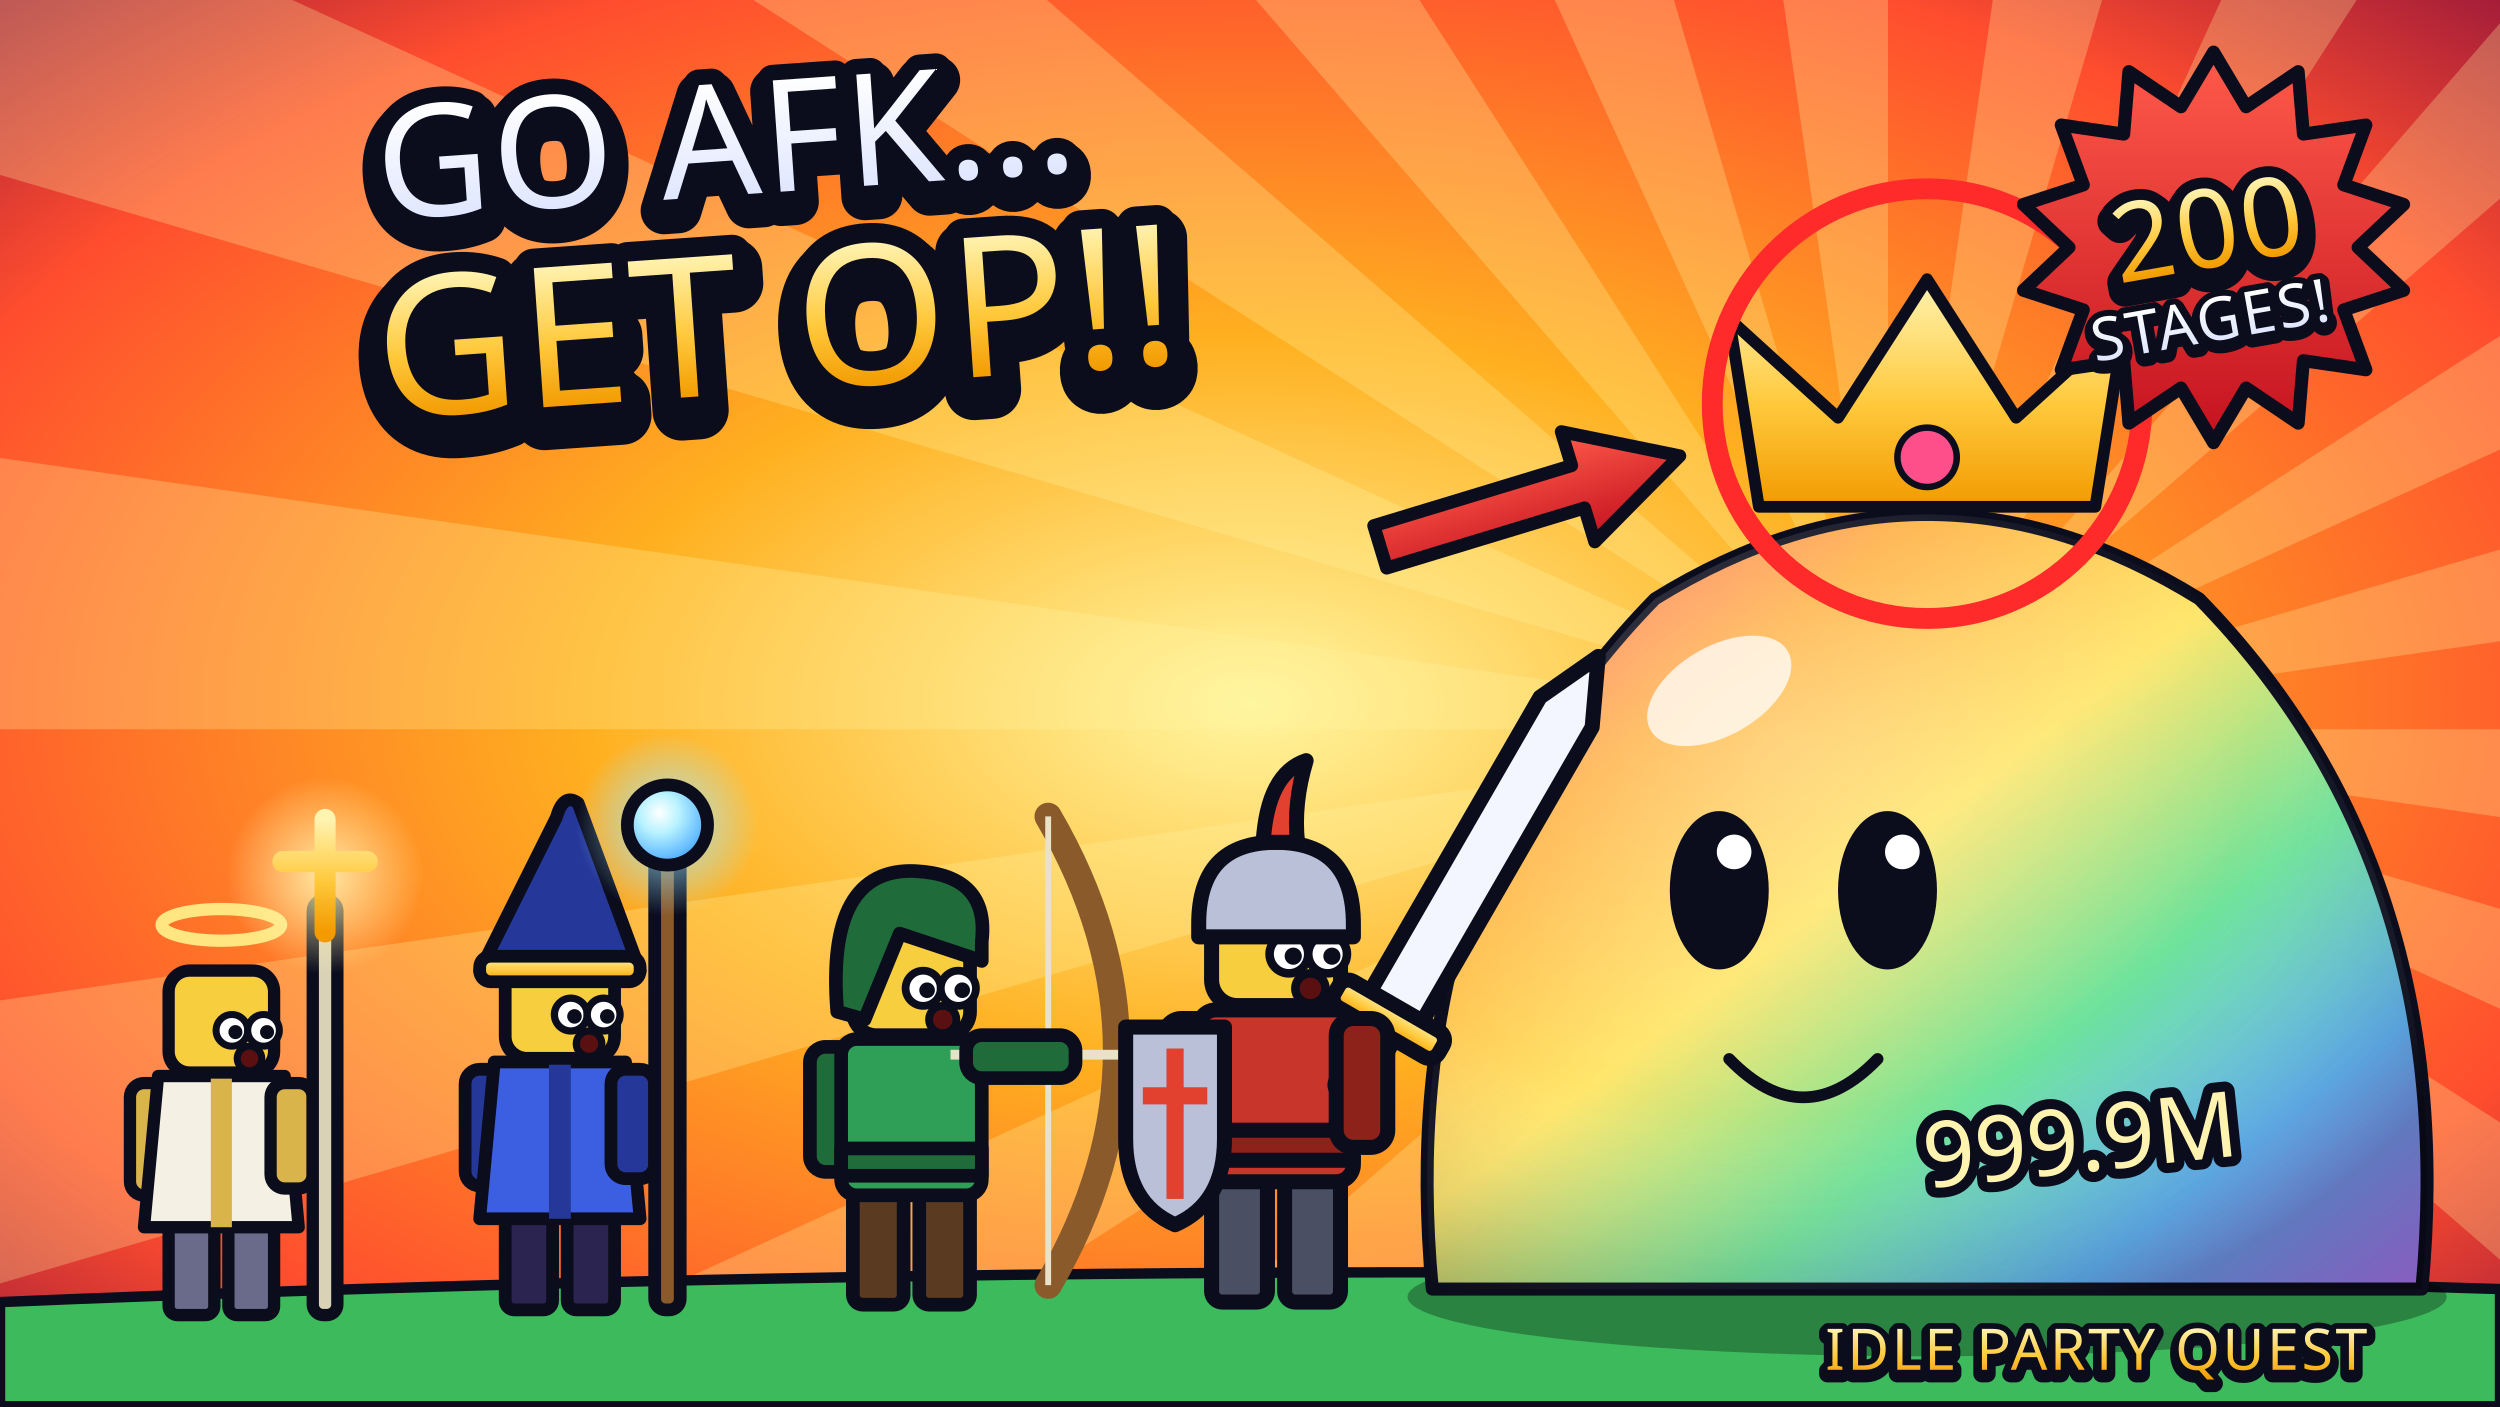
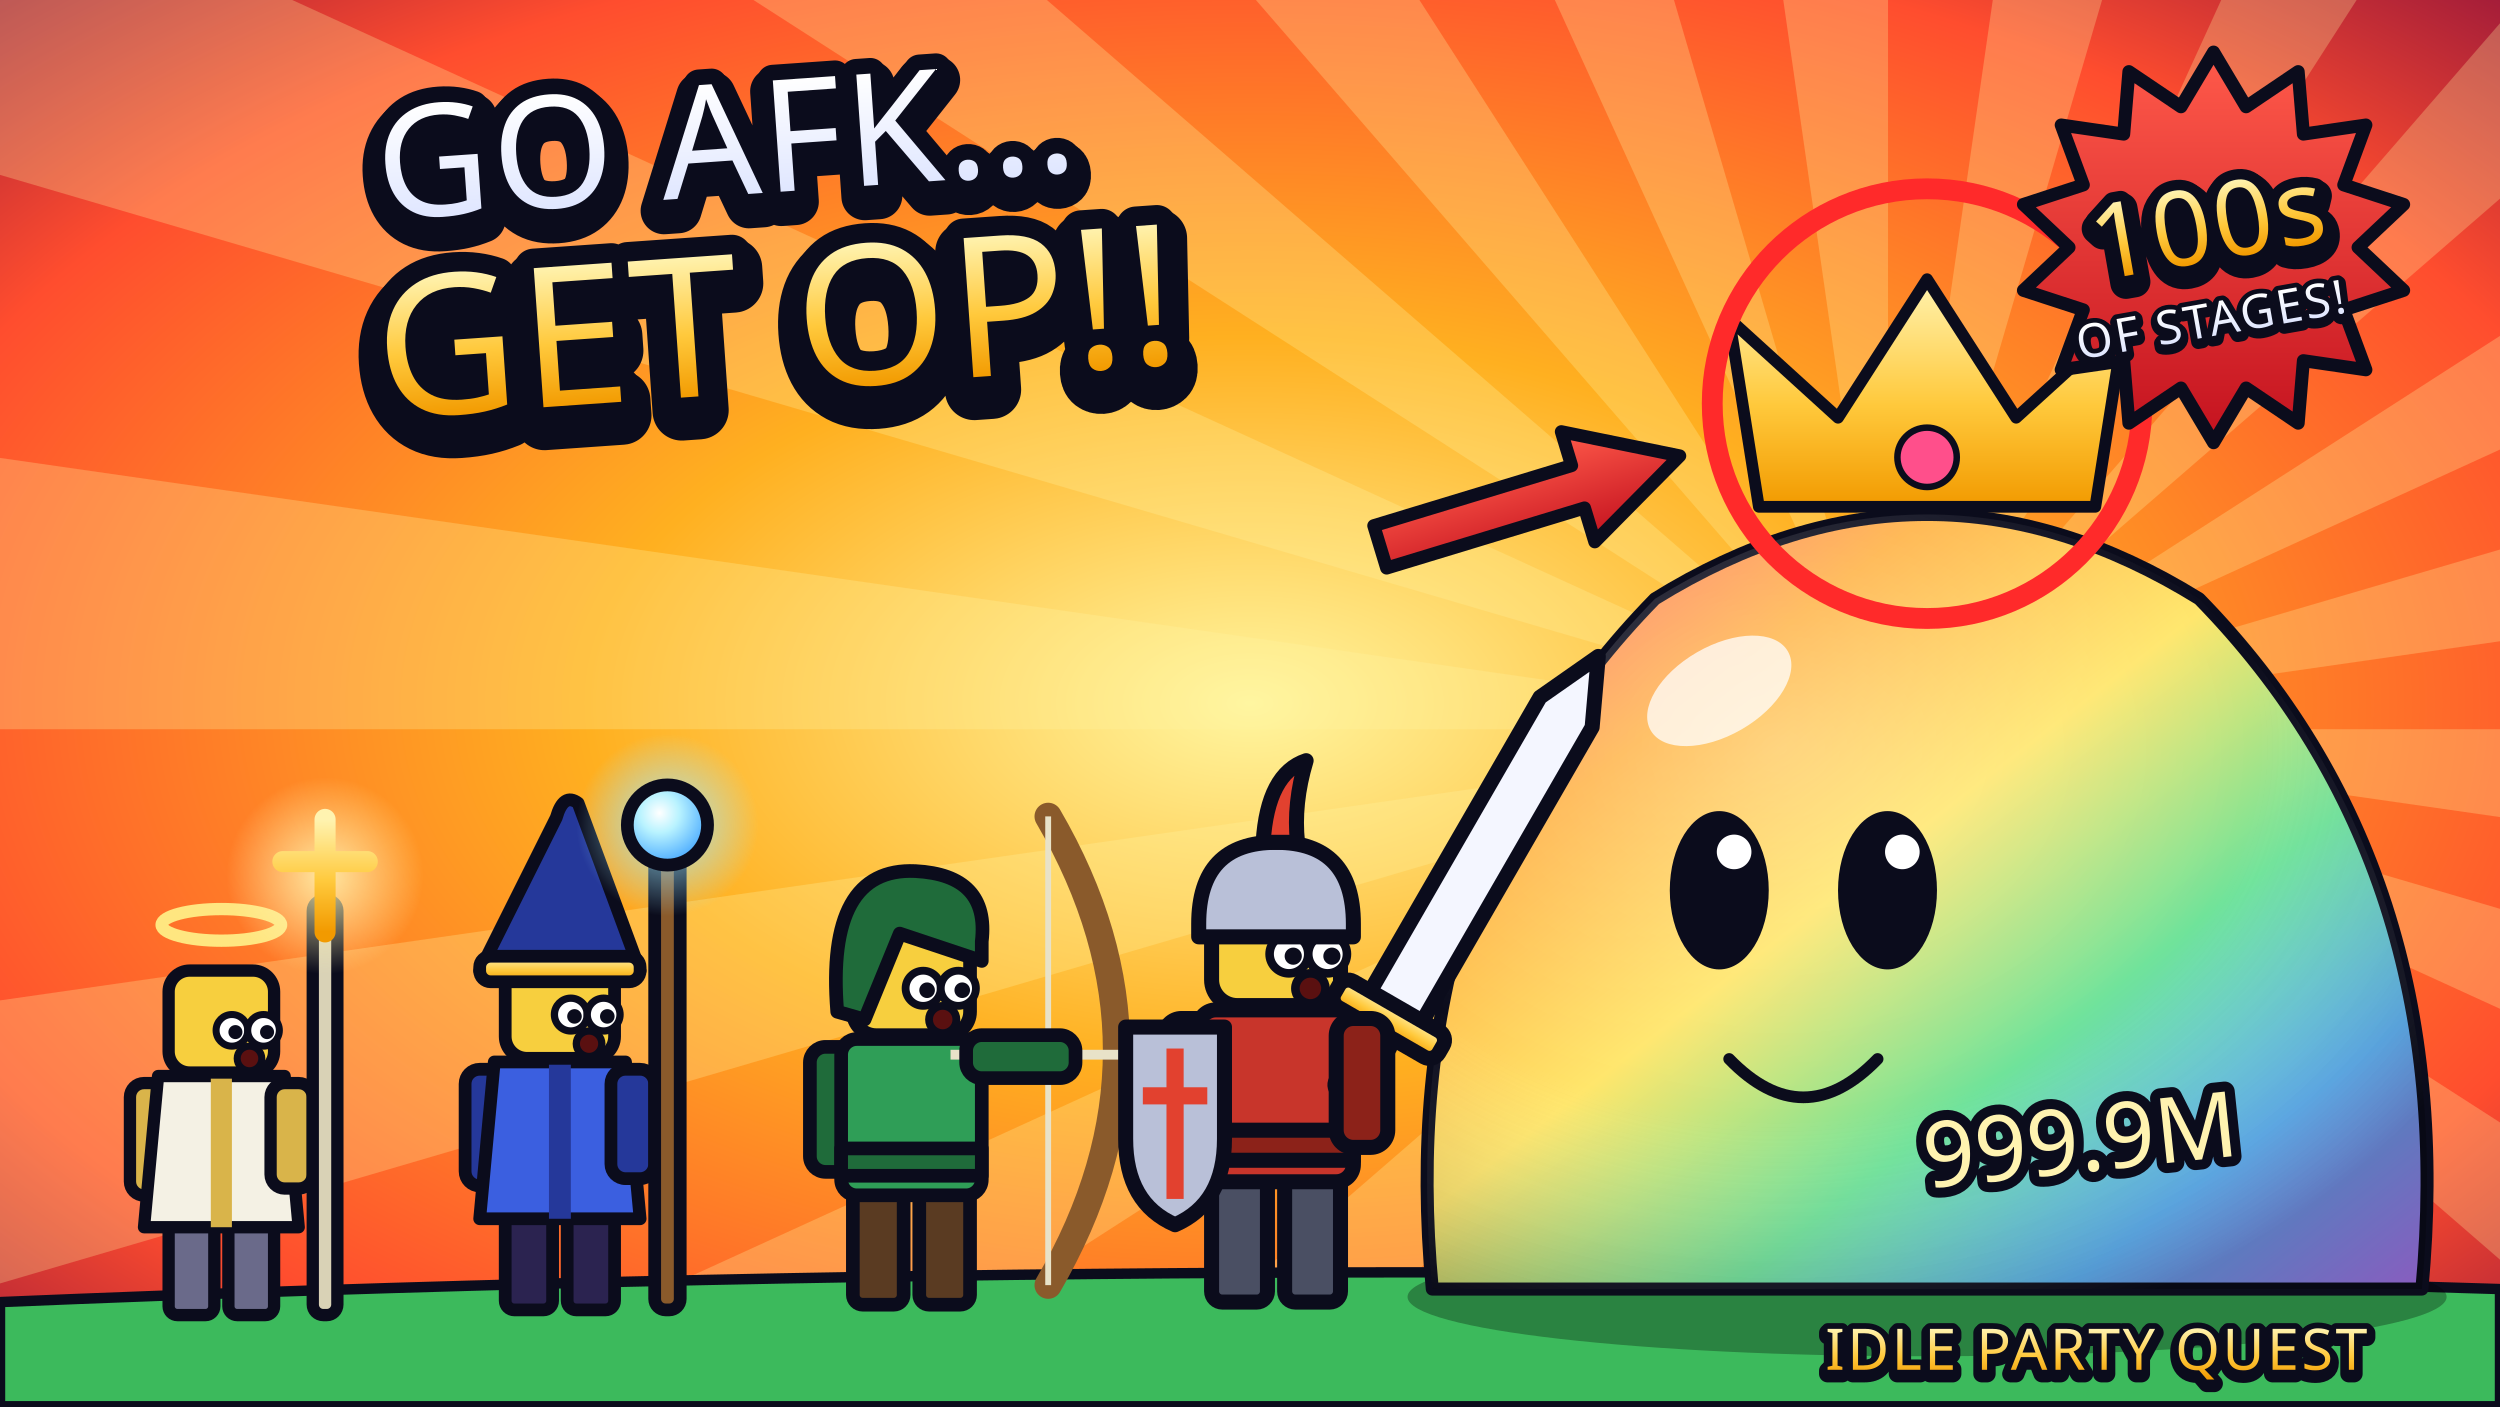
<svg xmlns="http://www.w3.org/2000/svg" viewBox="0 0 1920 1080" width="1920" height="1080">
  <defs>
    <linearGradient id="gold" x1="0" y1="0" x2="0" y2="1">
      <stop offset="0" stop-color="#fff3b0" />
      <stop offset="0.55" stop-color="#ffc93c" />
      <stop offset="1" stop-color="#f29a00" />
    </linearGradient>
    <radialGradient id="burstBg" cx="0.5" cy="0.5" r="0.75">
      <stop offset="0" stop-color="#fff6a0" />
      <stop offset="0.35" stop-color="#ffb020" />
      <stop offset="0.75" stop-color="#ff4d2e" />
      <stop offset="1" stop-color="#8a0f3c" />
    </radialGradient>
    <linearGradient id="red" x1="0" y1="0" x2="0" y2="1">
      <stop offset="0" stop-color="#ff5a4a" />
      <stop offset="1" stop-color="#c4121f" />
    </linearGradient>
    <linearGradient id="white" x1="0" y1="0" x2="0" y2="1">
      <stop offset="0" stop-color="#ffffff" />
      <stop offset="1" stop-color="#dfe6ff" />
    </linearGradient>
    <linearGradient id="rainbow" x1="0" y1="0" x2="1" y2="1">
      <stop offset="0" stop-color="#ff5f7e" />
      <stop offset="0.25" stop-color="#ffb347" />
      <stop offset="0.45" stop-color="#ffe66b" />
      <stop offset="0.65" stop-color="#6fe39a" />
      <stop offset="0.82" stop-color="#5fb8ff" />
      <stop offset="1" stop-color="#b77bff" />
    </linearGradient>
    <radialGradient id="slimeShade" cx="0.35" cy="0.3" r="0.8">
      <stop offset="0" stop-color="#fff" stop-opacity="0.25" />
      <stop offset="0.6" stop-color="#fff" stop-opacity="0" />
      <stop offset="1" stop-color="#000" stop-opacity="0.25" />
    </radialGradient>
    <radialGradient id="orbT" cx="0.4" cy="0.35" r="0.7">
      <stop offset="0" stop-color="#ffffff" />
      <stop offset="0.35" stop-color="#b9f3ff" />
      <stop offset="1" stop-color="#3aa0ff" />
    </radialGradient>
    <radialGradient id="orbGlowT">
      <stop offset="0" stop-color="#9fe8ff" stop-opacity="0.9" />
      <stop offset="1" stop-color="#9fe8ff" stop-opacity="0" />
    </radialGradient>
    <radialGradient id="holyGlow">
      <stop offset="0" stop-color="#fff3b0" stop-opacity="0.9" />
      <stop offset="1" stop-color="#fff3b0" stop-opacity="0" />
    </radialGradient>
  </defs>
  <rect width="1920" height="1080" fill="url(#burstBg)" />
  <path d="M1450 560 L3250 560 L3232 816 Z M1450 560 L3177 1067 L3087 1308 Z M1450 560 L2964 1533 L2810 1739 Z M1450 560 L2629 1920 L2423 2074 Z M1450 560 L2198 2197 L1957 2287 Z M1450 560 L1706 2342 L1450 2360 Z M1450 560 L1194 2342 L943 2287 Z M1450 560 L702 2197 L477 2074 Z M1450 560 L271 1920 L90 1739 Z M1450 560 L-64 1533 L-187 1308 Z M1450 560 L-277 1067 L-332 816 Z M1450 560 L-350 560 L-332 304 Z M1450 560 L-277 53 L-187 -188 Z M1450 560 L-64 -413 L90 -619 Z M1450 560 L271 -800 L477 -954 Z M1450 560 L702 -1077 L943 -1167 Z M1450 560 L1194 -1222 L1450 -1240 Z M1450 560 L1706 -1222 L1957 -1167 Z M1450 560 L2198 -1077 L2423 -954 Z M1450 560 L2629 -800 L2810 -619 Z M1450 560 L2964 -413 L3087 -188 Z M1450 560 L3177 53 L3232 304 Z" fill="#fff3a0" opacity="0.28" />
  <path d="M0 1000 Q960 960 1920 990 V1080 H0 Z" fill="#3cba5c" stroke="#0b0c1c" stroke-width="8" />
  <ellipse cx="1480" cy="996" rx="399.0" ry="45.6" fill="#000" opacity="0.3" />
  <path d="M1100 990 Q1069.6 666.05 1271.0 459.9 Q1480 330.32 1689.0 459.9 Q1890.4 666.05 1860 990 Z" fill="url(#rainbow)" stroke="#0b0c1c" stroke-width="10" stroke-linejoin="round" />
  <path d="M1100 990 Q1069.6 666.05 1271.0 459.9 Q1480 330.32 1689.0 459.9 Q1890.4 666.05 1860 990 Z" fill="url(#slimeShade)" />
  <ellipse cx="1320.4" cy="530.58" rx="60.8" ry="34.2" fill="#fff" opacity="0.75" transform="rotate(-30 1320.4 530.58)" />
  <ellipse cx="1320.4" cy="683.72" rx="38.0" ry="60.8" fill="#0b0c1c" />
  <circle cx="1331.8" cy="654.27" r="13.3" fill="#fff" />
  <ellipse cx="1449.6" cy="683.72" rx="38.0" ry="60.8" fill="#0b0c1c" />
  <circle cx="1461.0" cy="654.27" r="13.3" fill="#fff" />
  <path d="M1328.0 813.3 Q1385.0 872.2 1442.0 813.3" fill="none" stroke="#0b0c1c" stroke-width="9" stroke-linecap="round" />
  <path d="M1350.8 389.22 L1328.0 244.82 L1411.6 320.82 L1480 214.42 L1548.4 320.82 L1632.0 244.82 L1609.2 389.22 Z" fill="url(#gold)" stroke="#0b0c1c" stroke-width="9" stroke-linejoin="round" />
  <circle cx="1480" cy="351.22" r="22.8" fill="#ff4f8b" stroke="#0b0c1c" stroke-width="5" />
  <circle cx="1480" cy="310" r="165" fill="none" stroke="#ff2a2a" stroke-width="16" />
  <g transform="translate(170 1010) scale(1.35)" stroke="#0b0c1c" stroke-width="7" stroke-linejoin="round">
    <rect x="-30" y="-62" width="26" height="62" rx="5" fill="#6a6a8a" />
    <rect x="4" y="-62" width="26" height="62" rx="5" fill="#6a6a8a" />
    <rect x="-52" y="-132" width="24" height="64" rx="8" fill="#d9b44a" />
    <path d="M-36 -136 H36 L44 -50 H-44 Z" fill="#f4f1e4" />
    <path d="M-6 -136 H6 V-50 H-6 Z" fill="#d9b44a" stroke="none" />
    <rect x="-30" y="-196" width="60" height="58" rx="12" fill="#f7cf3e" />
    <circle cx="6" cy="-162" r="9" fill="#fff" stroke-width="4" />
    <circle cx="24" cy="-162" r="9" fill="#fff" stroke-width="4" />
    <circle cx="8" cy="-161" r="4" fill="#0b0c1c" stroke="none" />
    <circle cx="26" cy="-161" r="4" fill="#0b0c1c" stroke="none" />
    <ellipse cx="16" cy="-146" rx="7" ry="7" fill="#5a1010" stroke-width="4" />
    <ellipse cx="0" cy="-222" rx="34" ry="9" fill="none" stroke="#ffe680" stroke-width="7" />
    <rect x="28" y="-132" width="24" height="60" rx="8" fill="#d9b44a" />
    <rect x="52" y="-236" width="14" height="236" rx="6" fill="#d9d2b6" />
    <circle cx="59" cy="-250" r="56" fill="url(#holyGlow)" stroke="none" />
    <path d="M59 -282 V-218 M35 -258 H83" stroke="url(#gold)" stroke-width="12" stroke-linecap="round" />
  </g>
  <g transform="translate(430 1006) scale(1.4)" stroke="#0b0c1c" stroke-width="7" stroke-linejoin="round">
    <rect x="-30" y="-62" width="26" height="62" rx="5" fill="#2b2350" />
    <rect x="4" y="-62" width="26" height="62" rx="5" fill="#2b2350" />
    <rect x="-52" y="-132" width="24" height="64" rx="8" fill="#25389a" />
    <path d="M-36 -136 H36 L44 -50 H-44 Z" fill="#3b5fe0" />
    <path d="M-6 -136 H6 V-50 H-6 Z" fill="#25389a" stroke="none" />
    <rect x="-30" y="-196" width="60" height="58" rx="12" fill="#f7cf3e" />
    <circle cx="6" cy="-162" r="9" fill="#fff" stroke-width="4" />
    <circle cx="24" cy="-162" r="9" fill="#fff" stroke-width="4" />
    <circle cx="8" cy="-161" r="4" fill="#0b0c1c" stroke="none" />
    <circle cx="26" cy="-161" r="4" fill="#0b0c1c" stroke="none" />
    <ellipse cx="16" cy="-146" rx="7" ry="7" fill="#5a1010" stroke-width="4" />
    <path d="M-44 -186 H44 L10 -278 Q2 -284 -2 -270 Z" fill="#25389a" />
    <rect x="-44" y="-194" width="88" height="14" rx="6" fill="url(#gold)" />
    <rect x="28" y="-132" width="24" height="60" rx="8" fill="#25389a" />
    <rect x="52" y="-250" width="14" height="250" rx="6" fill="#8a5a2b" />
    <circle cx="59" cy="-266" r="50" fill="url(#orbGlowT)" stroke="none" />
    <circle cx="59" cy="-266" r="22" fill="url(#orbT)" />
  </g>
  <g transform="translate(700 1002) scale(1.5)" stroke="#0b0c1c" stroke-width="7" stroke-linejoin="round">
    <rect x="-30" y="-62" width="26" height="62" rx="5" fill="#5a3b22" />
    <rect x="4" y="-62" width="26" height="62" rx="5" fill="#5a3b22" />
    <rect x="-52" y="-132" width="24" height="64" rx="8" fill="#1f6b3a" />
    <rect x="-36" y="-136" width="72" height="80" rx="8" fill="#2f9e57" />
    <rect x="-36" y="-80" width="72" height="14" fill="#1f6b3a" />
    <rect x="-30" y="-196" width="60" height="58" rx="12" fill="#f7cf3e" />
    <circle cx="6" cy="-162" r="9" fill="#fff" stroke-width="4" />
    <circle cx="24" cy="-162" r="9" fill="#fff" stroke-width="4" />
    <circle cx="8" cy="-161" r="4" fill="#0b0c1c" stroke="none" />
    <circle cx="26" cy="-161" r="4" fill="#0b0c1c" stroke="none" />
    <ellipse cx="16" cy="-146" rx="7" ry="7" fill="#5a1010" stroke-width="4" />
    <path d="M-38 -150 Q-44 -224 2 -222 Q40 -220 36 -186 L36 -176 L-6 -190 L-24 -146 Z" fill="#1f6b3a" />
    <path d="M70 -250 Q140 -130 70 -10" fill="none" stroke="#8a5a2b" stroke-width="14" stroke-linecap="round" />
    <path d="M70 -250 L70 -10" stroke="#e8e2c8" stroke-width="3" />
    <path d="M20 -128 H150 M150 -128 l-18 -10 v20 Z" stroke="#e8e2c8" stroke-width="5" fill="#e8e2c8" />
    <rect x="28" y="-138" width="56" height="22" rx="8" fill="#1f6b3a" />
  </g>
  <g transform="translate(980 1000) scale(1.65)" stroke="#0b0c1c" stroke-width="7" stroke-linejoin="round">
    <rect x="-30" y="-62" width="26" height="62" rx="5" fill="#4a4f63" />
    <rect x="4" y="-62" width="26" height="62" rx="5" fill="#4a4f63" />
    <rect x="-52" y="-132" width="24" height="64" rx="8" fill="#8c2219" />
    <rect x="-36" y="-136" width="72" height="80" rx="8" fill="#c8352b" />
    <rect x="-36" y="-80" width="72" height="14" fill="#8c2219" />
    <rect x="-30" y="-196" width="60" height="58" rx="12" fill="#f7cf3e" />
    <circle cx="6" cy="-162" r="9" fill="#fff" stroke-width="4" />
    <circle cx="24" cy="-162" r="9" fill="#fff" stroke-width="4" />
    <circle cx="8" cy="-161" r="4" fill="#0b0c1c" stroke="none" />
    <circle cx="26" cy="-161" r="4" fill="#0b0c1c" stroke="none" />
    <ellipse cx="16" cy="-146" rx="7" ry="7" fill="#5a1010" stroke-width="4" />
    <path d="M-36 -176 Q-36 -214 0 -214 Q36 -214 36 -176 L36 -170 H-36 Z" fill="#b9c0d8" />
    <path d="M-6 -214 Q-4 -246 14 -252 Q8 -232 10 -214 Z" fill="#e2412f" />
    <g transform="rotate(30 40 -110)">
      <path d="M40 -330 L54 -300 V-140 H26 V-300 Z" fill="#f4f6ff" />
      <rect x="12" y="-142" width="56" height="14" rx="5" fill="url(#gold)" />
      <rect x="33" y="-128" width="14" height="34" rx="4" fill="#6b3a1e" />
    </g>
    <rect x="28" y="-132" width="24" height="60" rx="8" fill="#8c2219" />
    <path d="M-70 -128 H-24 V-76 Q-24 -46 -47 -36 Q-70 -46 -70 -76 Z" fill="#b9c0d8" />
    <path d="M-47 -118 V-48 M-62 -96 H-32" stroke="#e2412f" stroke-width="8" />
  </g>
  <path d="M0 -17.0 L158.816 -17.0 L158.816 -44.2 L240.416 0 L158.816 44.2 L158.816 17.0 L0 17.0 Z" fill="url(#red)" stroke="#0b0c1c" stroke-width="10" stroke-linejoin="round" transform="translate(1060 420) rotate(-16.9)" />
  <polygon points="1700,40 1725,82 1765,55 1769,103 1817,96 1800,142 1846,157 1811,190 1846,223 1800,238 1817,284 1769,277 1765,325 1725,298 1700,340 1675,298 1635,325 1631,277 1583,284 1600,238 1554,223 1589,190 1554,157 1600,142 1583,96 1631,103 1635,55 1675,82" fill="url(#red)" stroke="#0b0c1c" stroke-width="10" stroke-linejoin="round" />
-   <g transform="rotate(-10 1700 205)">
-     <text x="1700" y="205" text-anchor="middle" font-family="Arial Black, Impact, sans-serif" font-size="84" letter-spacing="2" fill="#0b0c1c" stroke="#0b0c1c" stroke-width="25.2" stroke-linejoin="round" transform="translate(0 5.88)">200</text>
-     <text x="1700" y="205" text-anchor="middle" font-family="Arial Black, Impact, sans-serif" font-size="84" letter-spacing="2" fill="#0b0c1c" stroke="#0b0c1c" stroke-width="16.8" stroke-linejoin="round">200</text>
-     <text x="1700" y="205" text-anchor="middle" font-family="Arial Black, Impact, sans-serif" font-size="84" letter-spacing="2" fill="url(#gold)">200</text>
+   <g transform="rotate(-10 1700 200)">
+     <text x="1700" y="200" text-anchor="middle" font-family="Arial Black, Impact, sans-serif" font-size="80" letter-spacing="2" fill="#0b0c1c" stroke="#0b0c1c" stroke-width="24.0" stroke-linejoin="round" transform="translate(0 5.6)">100s</text>
+     <text x="1700" y="200" text-anchor="middle" font-family="Arial Black, Impact, sans-serif" font-size="80" letter-spacing="2" fill="#0b0c1c" stroke="#0b0c1c" stroke-width="16.0" stroke-linejoin="round">100s</text>
+     <text x="1700" y="200" text-anchor="middle" font-family="Arial Black, Impact, sans-serif" font-size="80" letter-spacing="2" fill="url(#gold)">100s</text>
  </g>
-   <g transform="rotate(-10 1700 262)">
-     <text x="1700" y="262" text-anchor="middle" font-family="Arial Black, Impact, sans-serif" font-size="46" letter-spacing="2" fill="#0b0c1c" stroke="#0b0c1c" stroke-width="13.8" stroke-linejoin="round" transform="translate(0 3.22)">STAGES!</text>
-     <text x="1700" y="262" text-anchor="middle" font-family="Arial Black, Impact, sans-serif" font-size="46" letter-spacing="2" fill="#0b0c1c" stroke="#0b0c1c" stroke-width="9.2" stroke-linejoin="round">STAGES!</text>
-     <text x="1700" y="262" text-anchor="middle" font-family="Arial Black, Impact, sans-serif" font-size="46" letter-spacing="2" fill="url(#white)">STAGES!</text>
+   <g transform="rotate(-10 1700 258)">
+     <text x="1700" y="258" text-anchor="middle" font-family="Arial Black, Impact, sans-serif" font-size="36" letter-spacing="2" fill="#0b0c1c" stroke="#0b0c1c" stroke-width="10.8" stroke-linejoin="round" transform="translate(0 2.52)">OF STAGES!</text>
+     <text x="1700" y="258" text-anchor="middle" font-family="Arial Black, Impact, sans-serif" font-size="36" letter-spacing="2" fill="#0b0c1c" stroke="#0b0c1c" stroke-width="7.2" stroke-linejoin="round">OF STAGES!</text>
+     <text x="1700" y="258" text-anchor="middle" font-family="Arial Black, Impact, sans-serif" font-size="36" letter-spacing="2" fill="url(#white)">OF STAGES!</text>
  </g>
  <g transform="rotate(-4 560 150)">
    <text x="560" y="150" text-anchor="middle" font-family="Arial Black, Impact, sans-serif" font-size="120" letter-spacing="2" fill="#0b0c1c" stroke="#0b0c1c" stroke-width="36.0" stroke-linejoin="round" transform="translate(0 8.4)">GO AFK...</text>
    <text x="560" y="150" text-anchor="middle" font-family="Arial Black, Impact, sans-serif" font-size="120" letter-spacing="2" fill="#0b0c1c" stroke="#0b0c1c" stroke-width="24.0" stroke-linejoin="round">GO AFK...</text>
    <text x="560" y="150" text-anchor="middle" font-family="Arial Black, Impact, sans-serif" font-size="120" letter-spacing="2" fill="url(#white)">GO AFK...</text>
  </g>
  <g transform="rotate(-4 600 300)">
    <text x="600" y="300" text-anchor="middle" font-family="Arial Black, Impact, sans-serif" font-size="150" letter-spacing="2" fill="#0b0c1c" stroke="#0b0c1c" stroke-width="45.0" stroke-linejoin="round" transform="translate(0 10.5)">GET OP!!</text>
    <text x="600" y="300" text-anchor="middle" font-family="Arial Black, Impact, sans-serif" font-size="150" letter-spacing="2" fill="#0b0c1c" stroke="#0b0c1c" stroke-width="30.0" stroke-linejoin="round">GET OP!!</text>
    <text x="600" y="300" text-anchor="middle" font-family="Arial Black, Impact, sans-serif" font-size="150" letter-spacing="2" fill="url(#gold)">GET OP!!</text>
  </g>
  <g transform="rotate(-6 1600 900)">
    <text x="1600" y="900" text-anchor="middle" font-family="Arial Black, Impact, sans-serif" font-size="70" fill="#0b0c1c" stroke="#0b0c1c" stroke-width="15.4" stroke-linejoin="round">999.9M</text>
    <text x="1600" y="900" text-anchor="middle" font-family="Arial Black, Impact, sans-serif" font-size="70" fill="#fff3b0">999.9M</text>
  </g>
  <g transform="rotate(0 1610 1052)">
    <text x="1610" y="1052" text-anchor="middle" font-family="Arial Black, Impact, sans-serif" font-size="44" letter-spacing="2" fill="#0b0c1c" stroke="#0b0c1c" stroke-width="13.2" stroke-linejoin="round" transform="translate(0 3.08)">IDLE PARTY QUEST</text>
    <text x="1610" y="1052" text-anchor="middle" font-family="Arial Black, Impact, sans-serif" font-size="44" letter-spacing="2" fill="#0b0c1c" stroke="#0b0c1c" stroke-width="8.8" stroke-linejoin="round">IDLE PARTY QUEST</text>
    <text x="1610" y="1052" text-anchor="middle" font-family="Arial Black, Impact, sans-serif" font-size="44" letter-spacing="2" fill="url(#gold)">IDLE PARTY QUEST</text>
  </g>
</svg>
